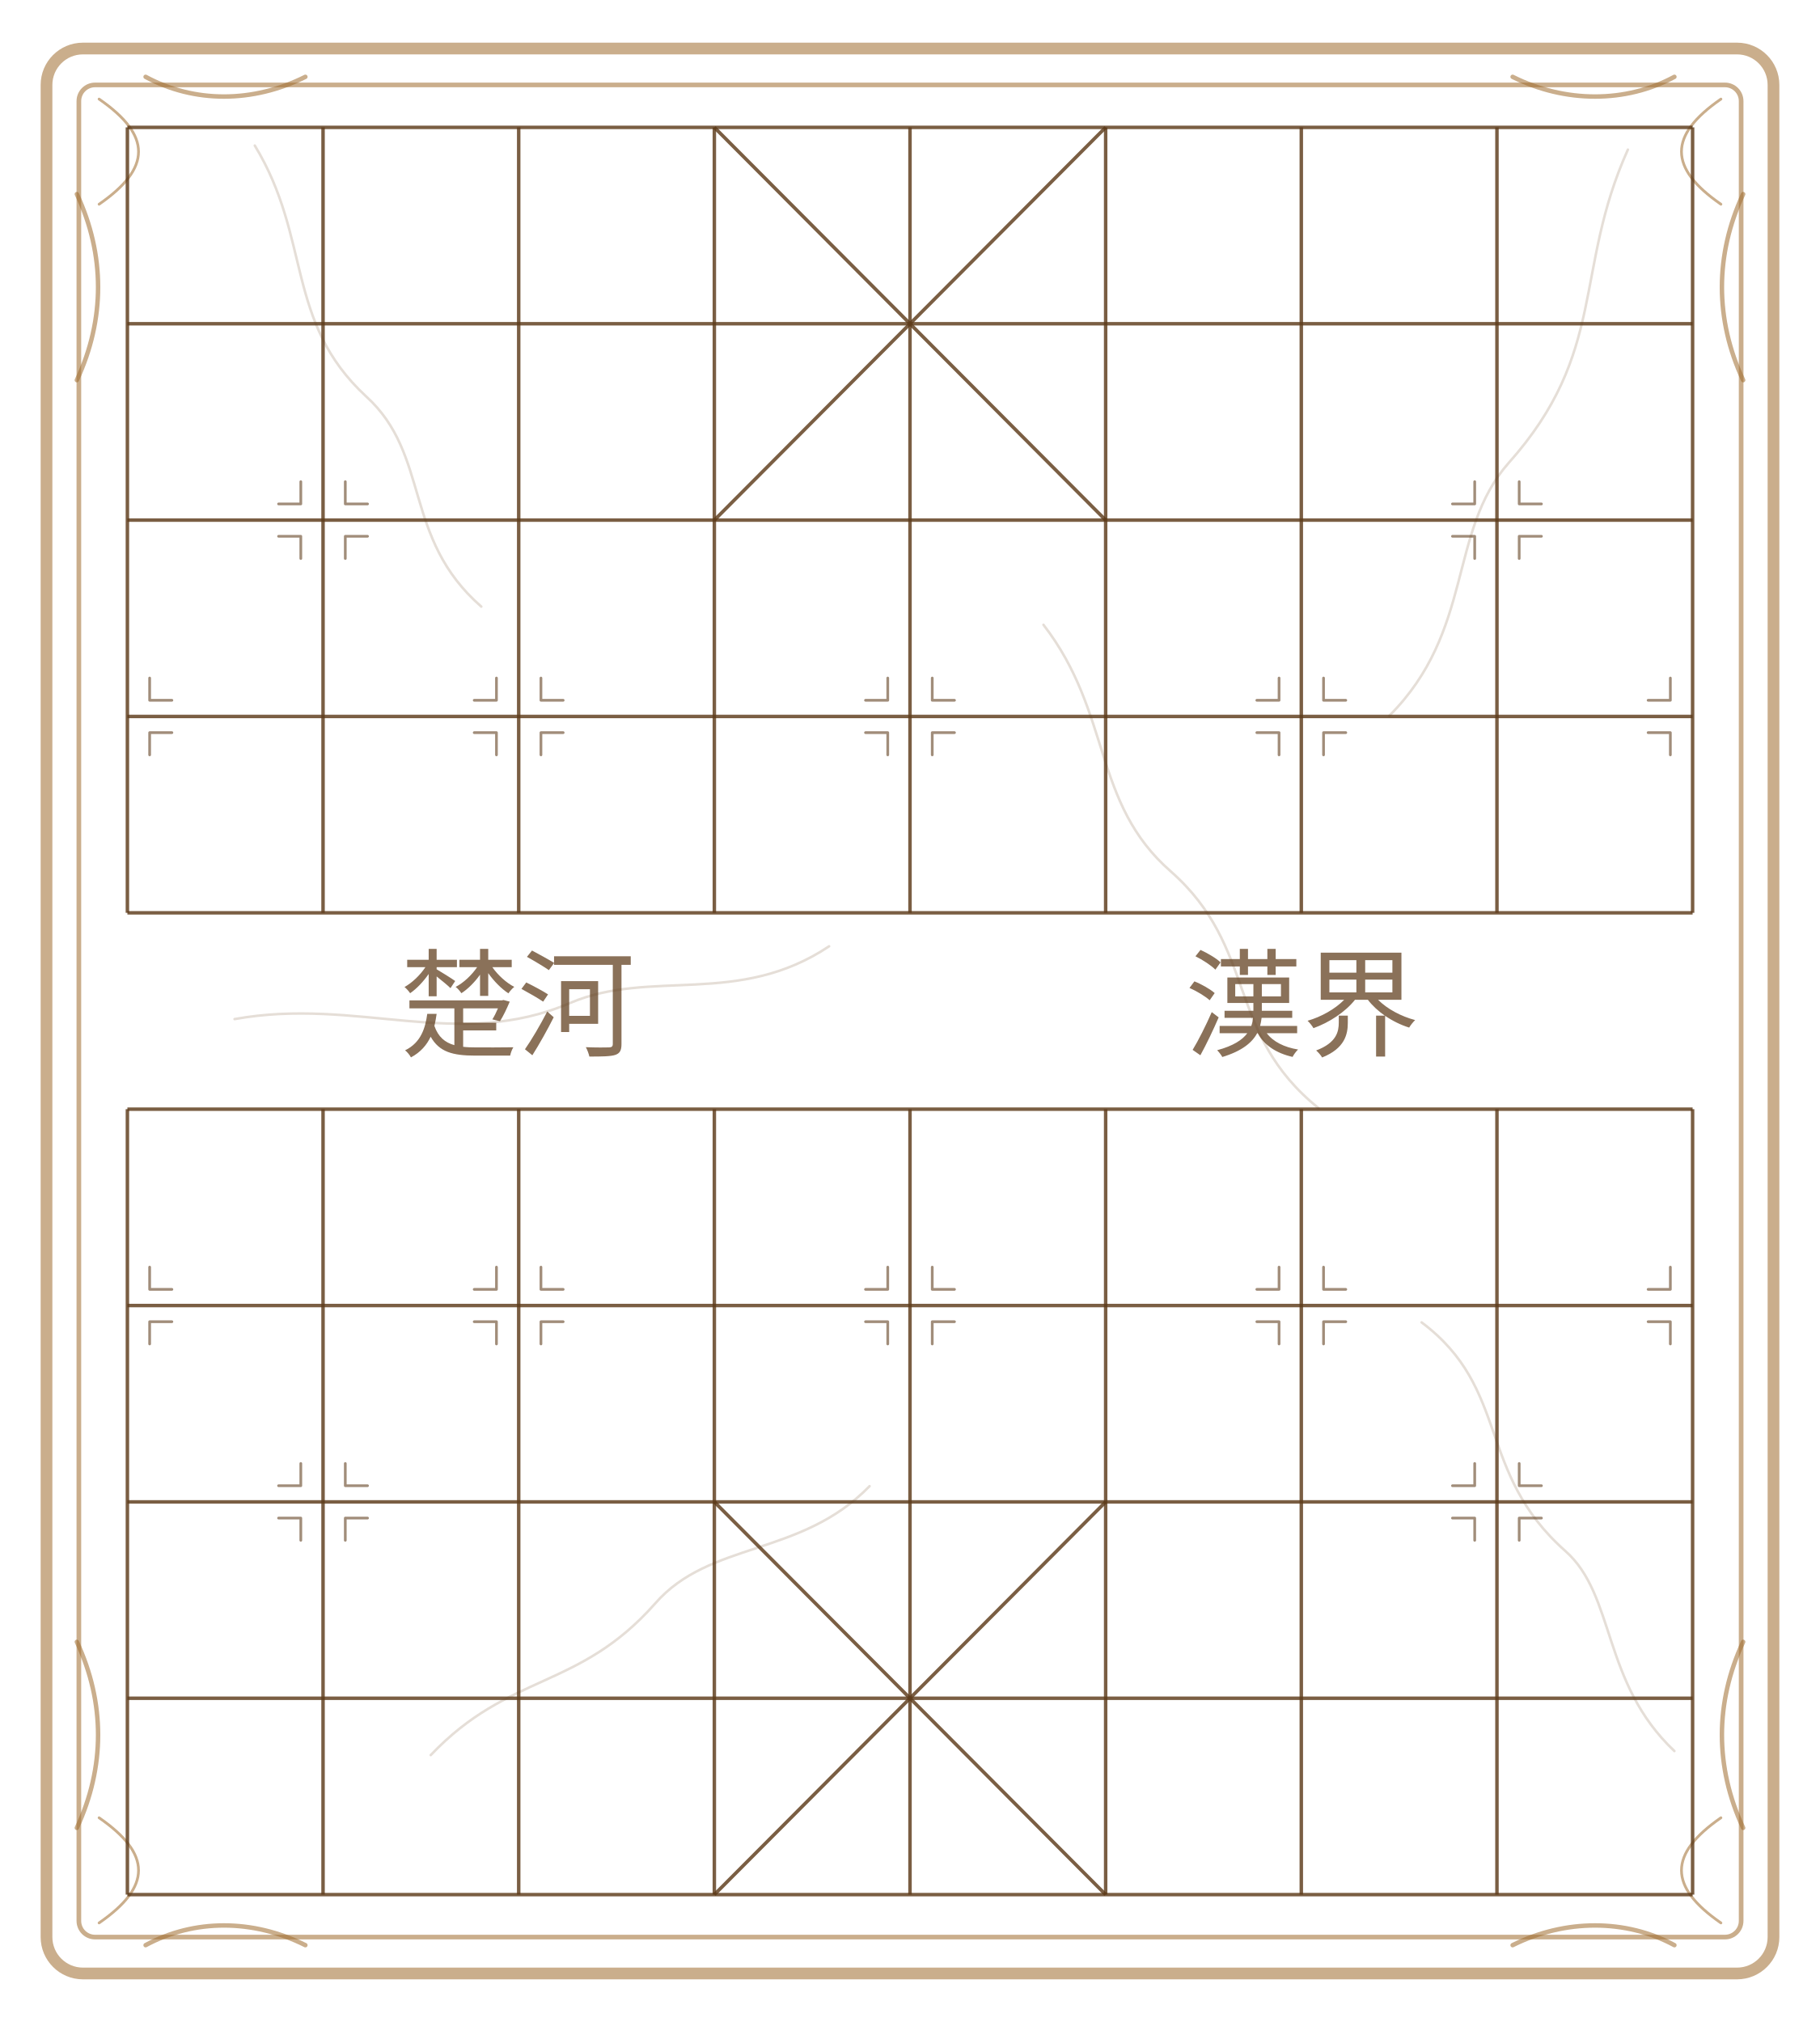
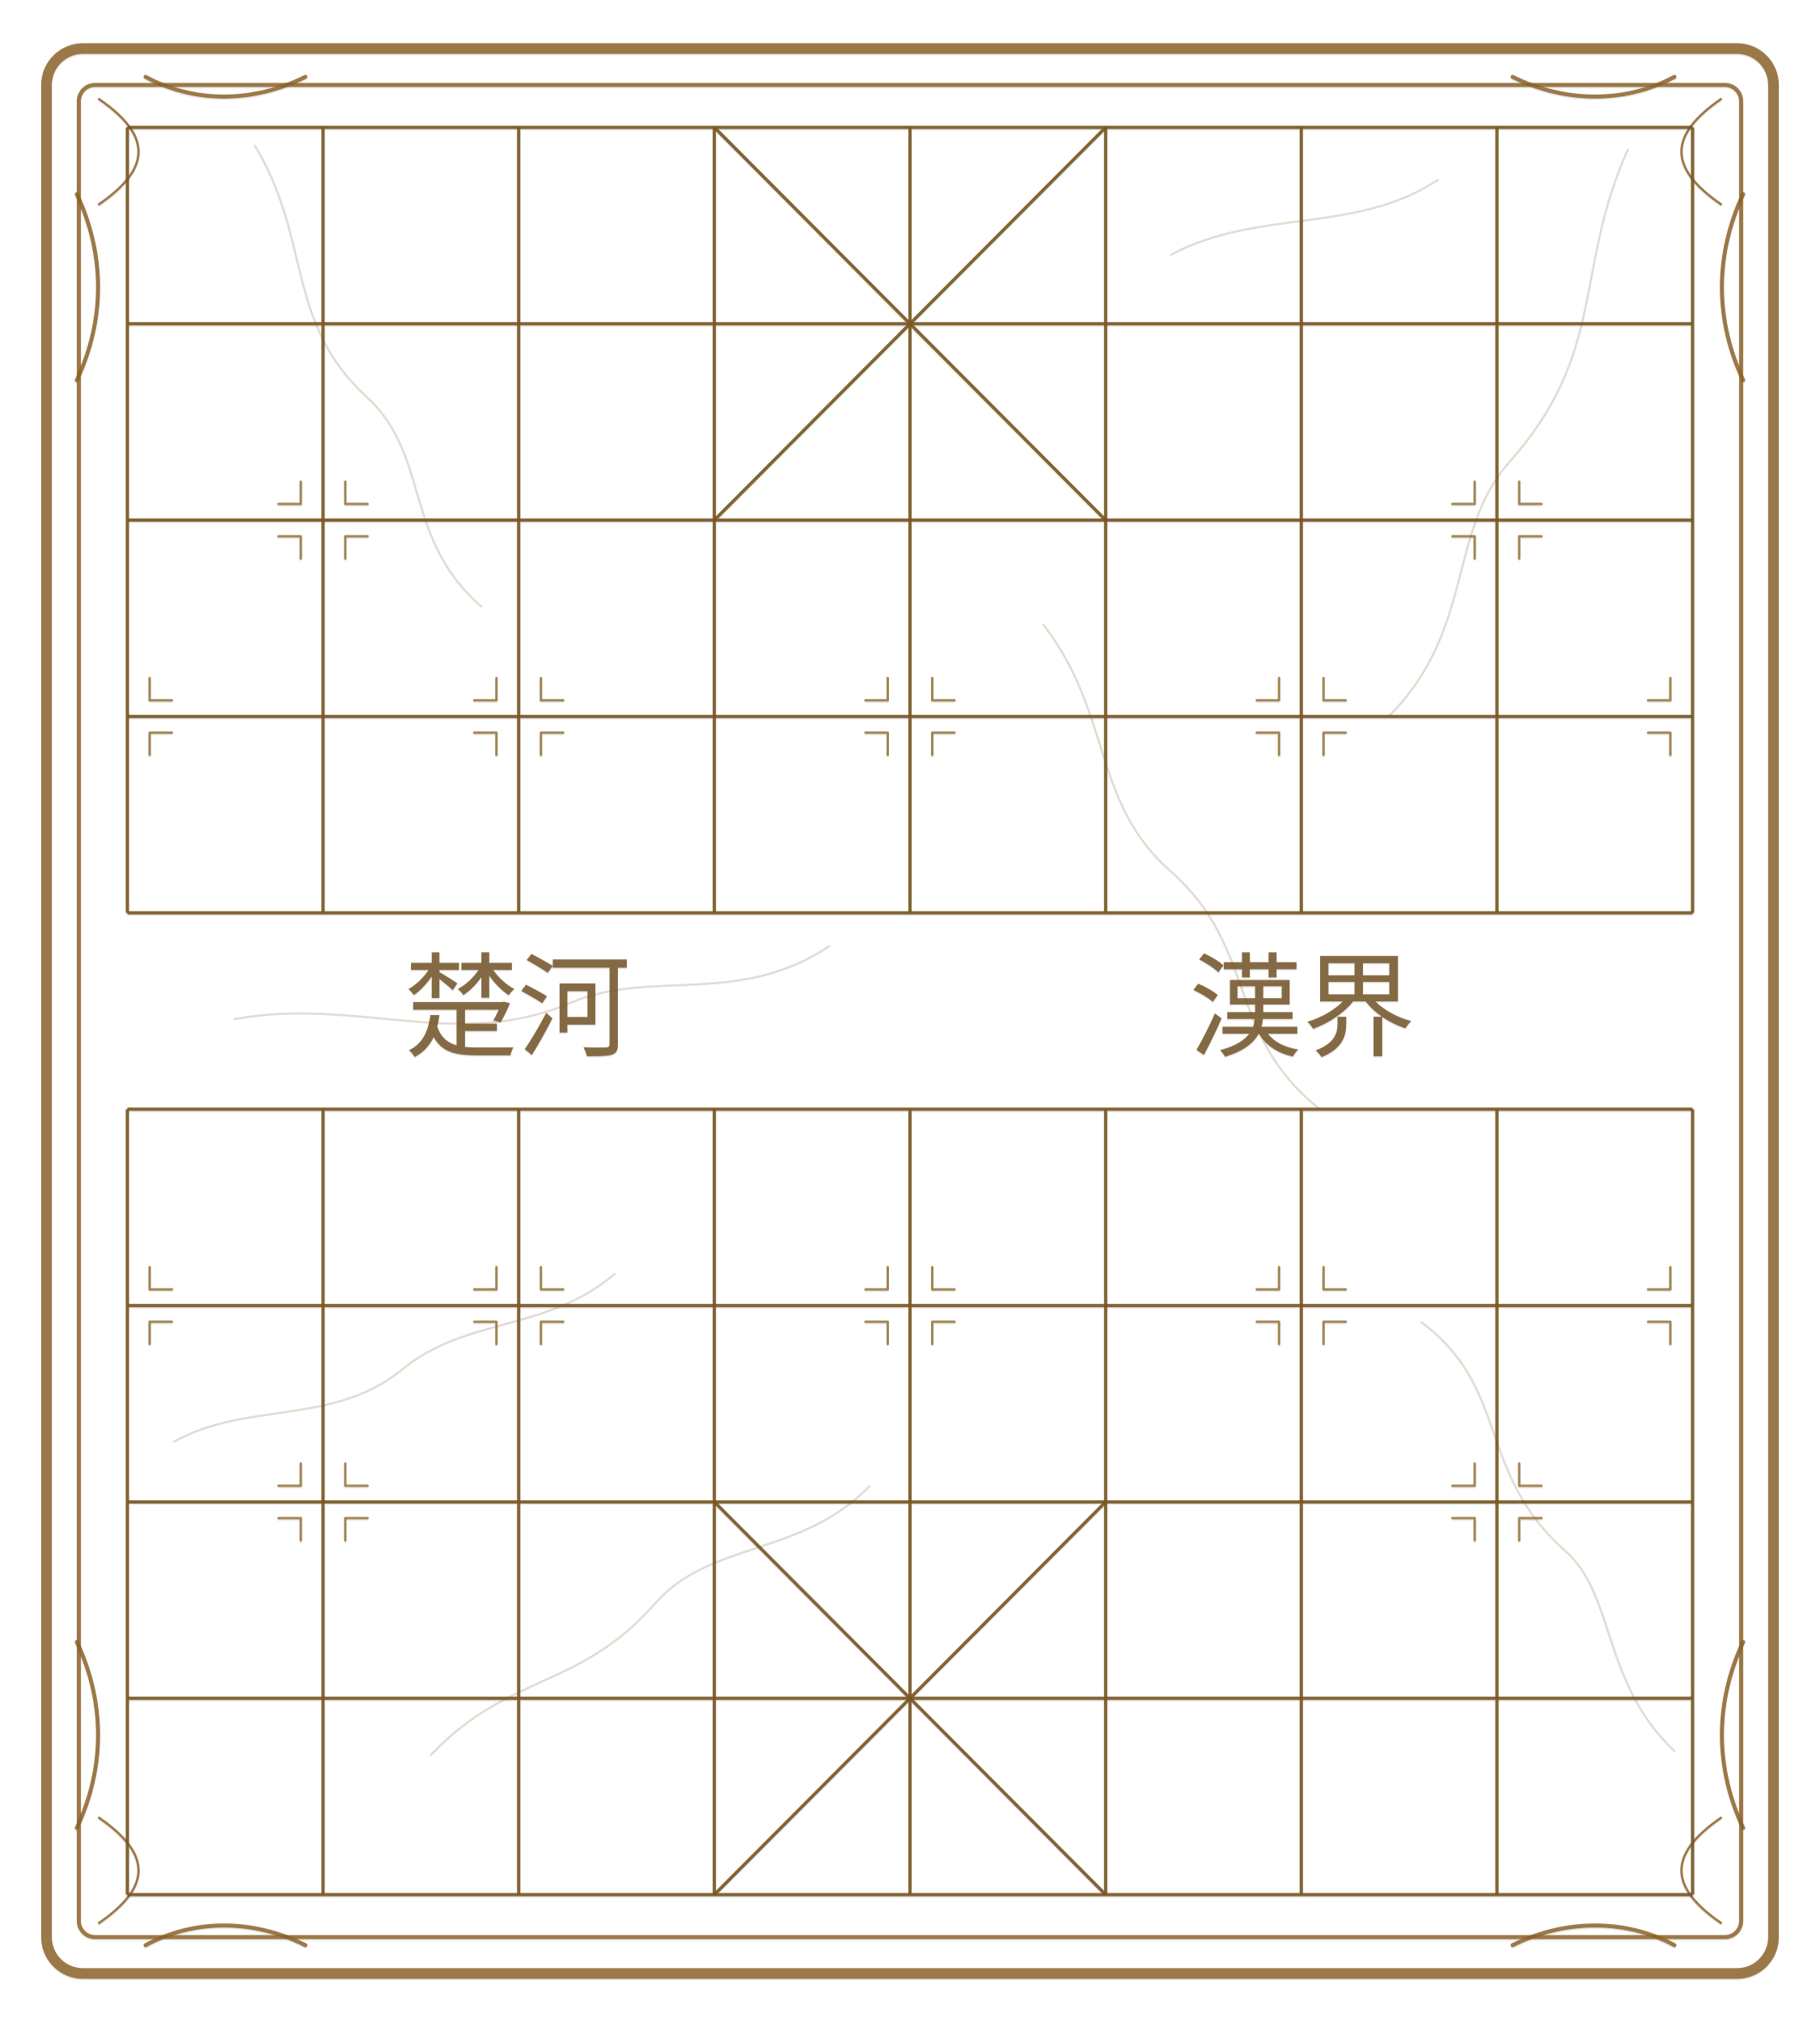
<svg xmlns="http://www.w3.org/2000/svg" viewBox="0 0 900 1000" fill="none">
  <defs>
    <g id="pointMark" fill="none" stroke-linecap="round" stroke-linejoin="round">
      <path d="M-22 -8H-11V-19 M22 -8H11V-19 M-22 8H-11V19 M22 8H11V19" />
    </g>
    <g id="pointMarkLeftEdge" fill="none" stroke-linecap="round" stroke-linejoin="round">
      <path d="M22 -8H11V-19 M22 8H11V19" />
    </g>
    <g id="pointMarkRightEdge" fill="none" stroke-linecap="round" stroke-linejoin="round">
      <path d="M-22 -8H-11V-19 M-22 8H-11V19" />
    </g>
+     <filter id="softInk" x="-4%" y="-4%" width="108%" height="108%">
+       <feDropShadow dx="0" dy="0.55" stdDeviation="0.35" flood-color="#000000" flood-opacity="0.18" />
+     </filter>
  </defs>
  <rect width="900" height="1000" fill="transparent" />
-   <g stroke="#9f6b2e" stroke-opacity="0.55" fill="none" stroke-linejoin="round">
-     <rect x="23" y="24" width="854" height="952" rx="18" stroke-width="5.8" />
-     <rect x="39" y="42" width="822" height="916" rx="8" stroke-width="2.3" />
-     <path d="M72 38C96 51 125 51 151 38M748 38C774 51 804 51 828 38M72 962C96 949 125 949 151 962M748 962C774 949 804 949 828 962" stroke-width="2.2" stroke-linecap="round" />
-     <path d="M38 96C52 126 52 158 38 188M862 96C848 126 848 158 862 188M38 812C52 842 52 874 38 904M862 812C848 842 848 874 862 904" stroke-width="2.2" stroke-linecap="round" />
-     <path d="M49 49C75 67 75 83 49 101M851 49C825 67 825 83 851 101M49 951C75 933 75 917 49 899M851 951C825 933 825 917 851 899" stroke-width="1.35" stroke-linecap="round" />
+   <g stroke="#8b6227" stroke-opacity="0.82" fill="none" stroke-linejoin="round" filter="url(#softInk)">
+     <rect x="23" y="24" width="854" height="952" rx="18" stroke-width="5.3" />
+     <rect x="39" y="42" width="822" height="916" rx="8" stroke-width="2.05" />
+     <path d="M72 38C96 51 125 51 151 38M748 38C774 51 804 51 828 38M72 962C96 949 125 949 151 962M748 962C774 949 804 949 828 962" stroke-width="2.0" stroke-linecap="round" />
+     <path d="M38 96C52 126 52 158 38 188M862 96C848 126 848 158 862 188M38 812C52 842 52 874 38 904M862 812C848 842 848 874 862 904" stroke-width="2.0" stroke-linecap="round" />
+     <path d="M49 49C75 67 75 83 49 101M851 49C825 67 825 83 851 101M49 951C75 933 75 917 49 899M851 951C825 933 825 917 851 899" stroke-width="1.18" stroke-linecap="round" />
  </g>
-   <g stroke="#6f4a25" stroke-opacity="0.18" stroke-width="1.25" fill="none" stroke-linecap="round" stroke-linejoin="round">
+   <g stroke="#6f5021" stroke-opacity="0.2" stroke-width="1.08" fill="none" stroke-linecap="round" stroke-linejoin="round">
    <path d="M126 72C154 118 141 159 181 196C213 225 199 266 238 300" />
    <path d="M805 74C778 134 795 174 746 229C716 263 729 312 687 354" />
    <path d="M116 504C177 493 226 520 282 496C322 479 365 498 410 468" />
    <path d="M516 309C550 353 540 397 579 431C622 469 606 511 652 548" />
    <path d="M703 654C747 687 730 728 774 767C799 789 792 832 828 866" />
    <path d="M213 868C252 827 286 836 324 793C351 762 396 770 430 735" />
+     <path d="M86 713C122 693 164 705 198 678C230 651 270 659 304 630" />
+     <path d="M579 126C622 103 670 116 711 89" />
  </g>
-   <g stroke="#5d3b1a" stroke-opacity="0.82" stroke-width="1.72" stroke-linecap="butt">
+   <g stroke="#785722" stroke-opacity="0.9" stroke-width="1.62" stroke-linecap="butt" filter="url(#softInk)">
    <path d="M63 63V451.444M63 548.556V937M159.75 63V451.444M159.75 548.556V937M256.5 63V451.444M256.5 548.556V937M353.25 63V451.444M353.25 548.556V937M450 63V451.444M450 548.556V937M546.75 63V451.444M546.75 548.556V937M643.5 63V451.444M643.5 548.556V937M740.25 63V451.444M740.25 548.556V937M837 63V451.444M837 548.556V937" />
    <path d="M63 63H837M63 160.111H837M63 257.222H837M63 354.333H837M63 451.444H837M63 548.556H837M63 645.667H837M63 742.778H837M63 839.889H837M63 937H837" />
    <path d="M353.25 63L546.75 257.222M546.75 63L353.25 257.222M353.25 742.778L546.75 937M546.75 742.778L353.25 937" />
  </g>
-   <g stroke="#5d3b1a" stroke-opacity="0.58" stroke-width="1.34">
+   <g stroke="#927036" stroke-opacity="0.82" stroke-width="1.2" filter="url(#softInk)">
    <use href="#pointMark" transform="translate(159.75 257.222)" />
    <use href="#pointMark" transform="translate(740.25 257.222)" />
    <use href="#pointMark" transform="translate(159.75 742.778)" />
    <use href="#pointMark" transform="translate(740.25 742.778)" />
    <use href="#pointMarkLeftEdge" transform="translate(63 354.333)" />
    <use href="#pointMark" transform="translate(256.5 354.333)" />
    <use href="#pointMark" transform="translate(450 354.333)" />
    <use href="#pointMark" transform="translate(643.5 354.333)" />
    <use href="#pointMarkRightEdge" transform="translate(837 354.333)" />
    <use href="#pointMarkLeftEdge" transform="translate(63 645.667)" />
    <use href="#pointMark" transform="translate(256.5 645.667)" />
    <use href="#pointMark" transform="translate(450 645.667)" />
    <use href="#pointMark" transform="translate(643.5 645.667)" />
    <use href="#pointMarkRightEdge" transform="translate(837 645.667)" />
  </g>
-   <g fill="#5d3b1a" fill-opacity="0.72" font-family="KaiTi, STKaiti, SimSun, serif" font-size="58" text-anchor="middle">
+   <g fill="#6f5124" fill-opacity="0.82" font-family="KaiTi, STKaiti, SimSun, serif" font-size="56" text-anchor="middle" filter="url(#softInk)">
    <text x="256" y="518">楚河</text>
    <text x="644" y="518">漢界</text>
  </g>
</svg>
